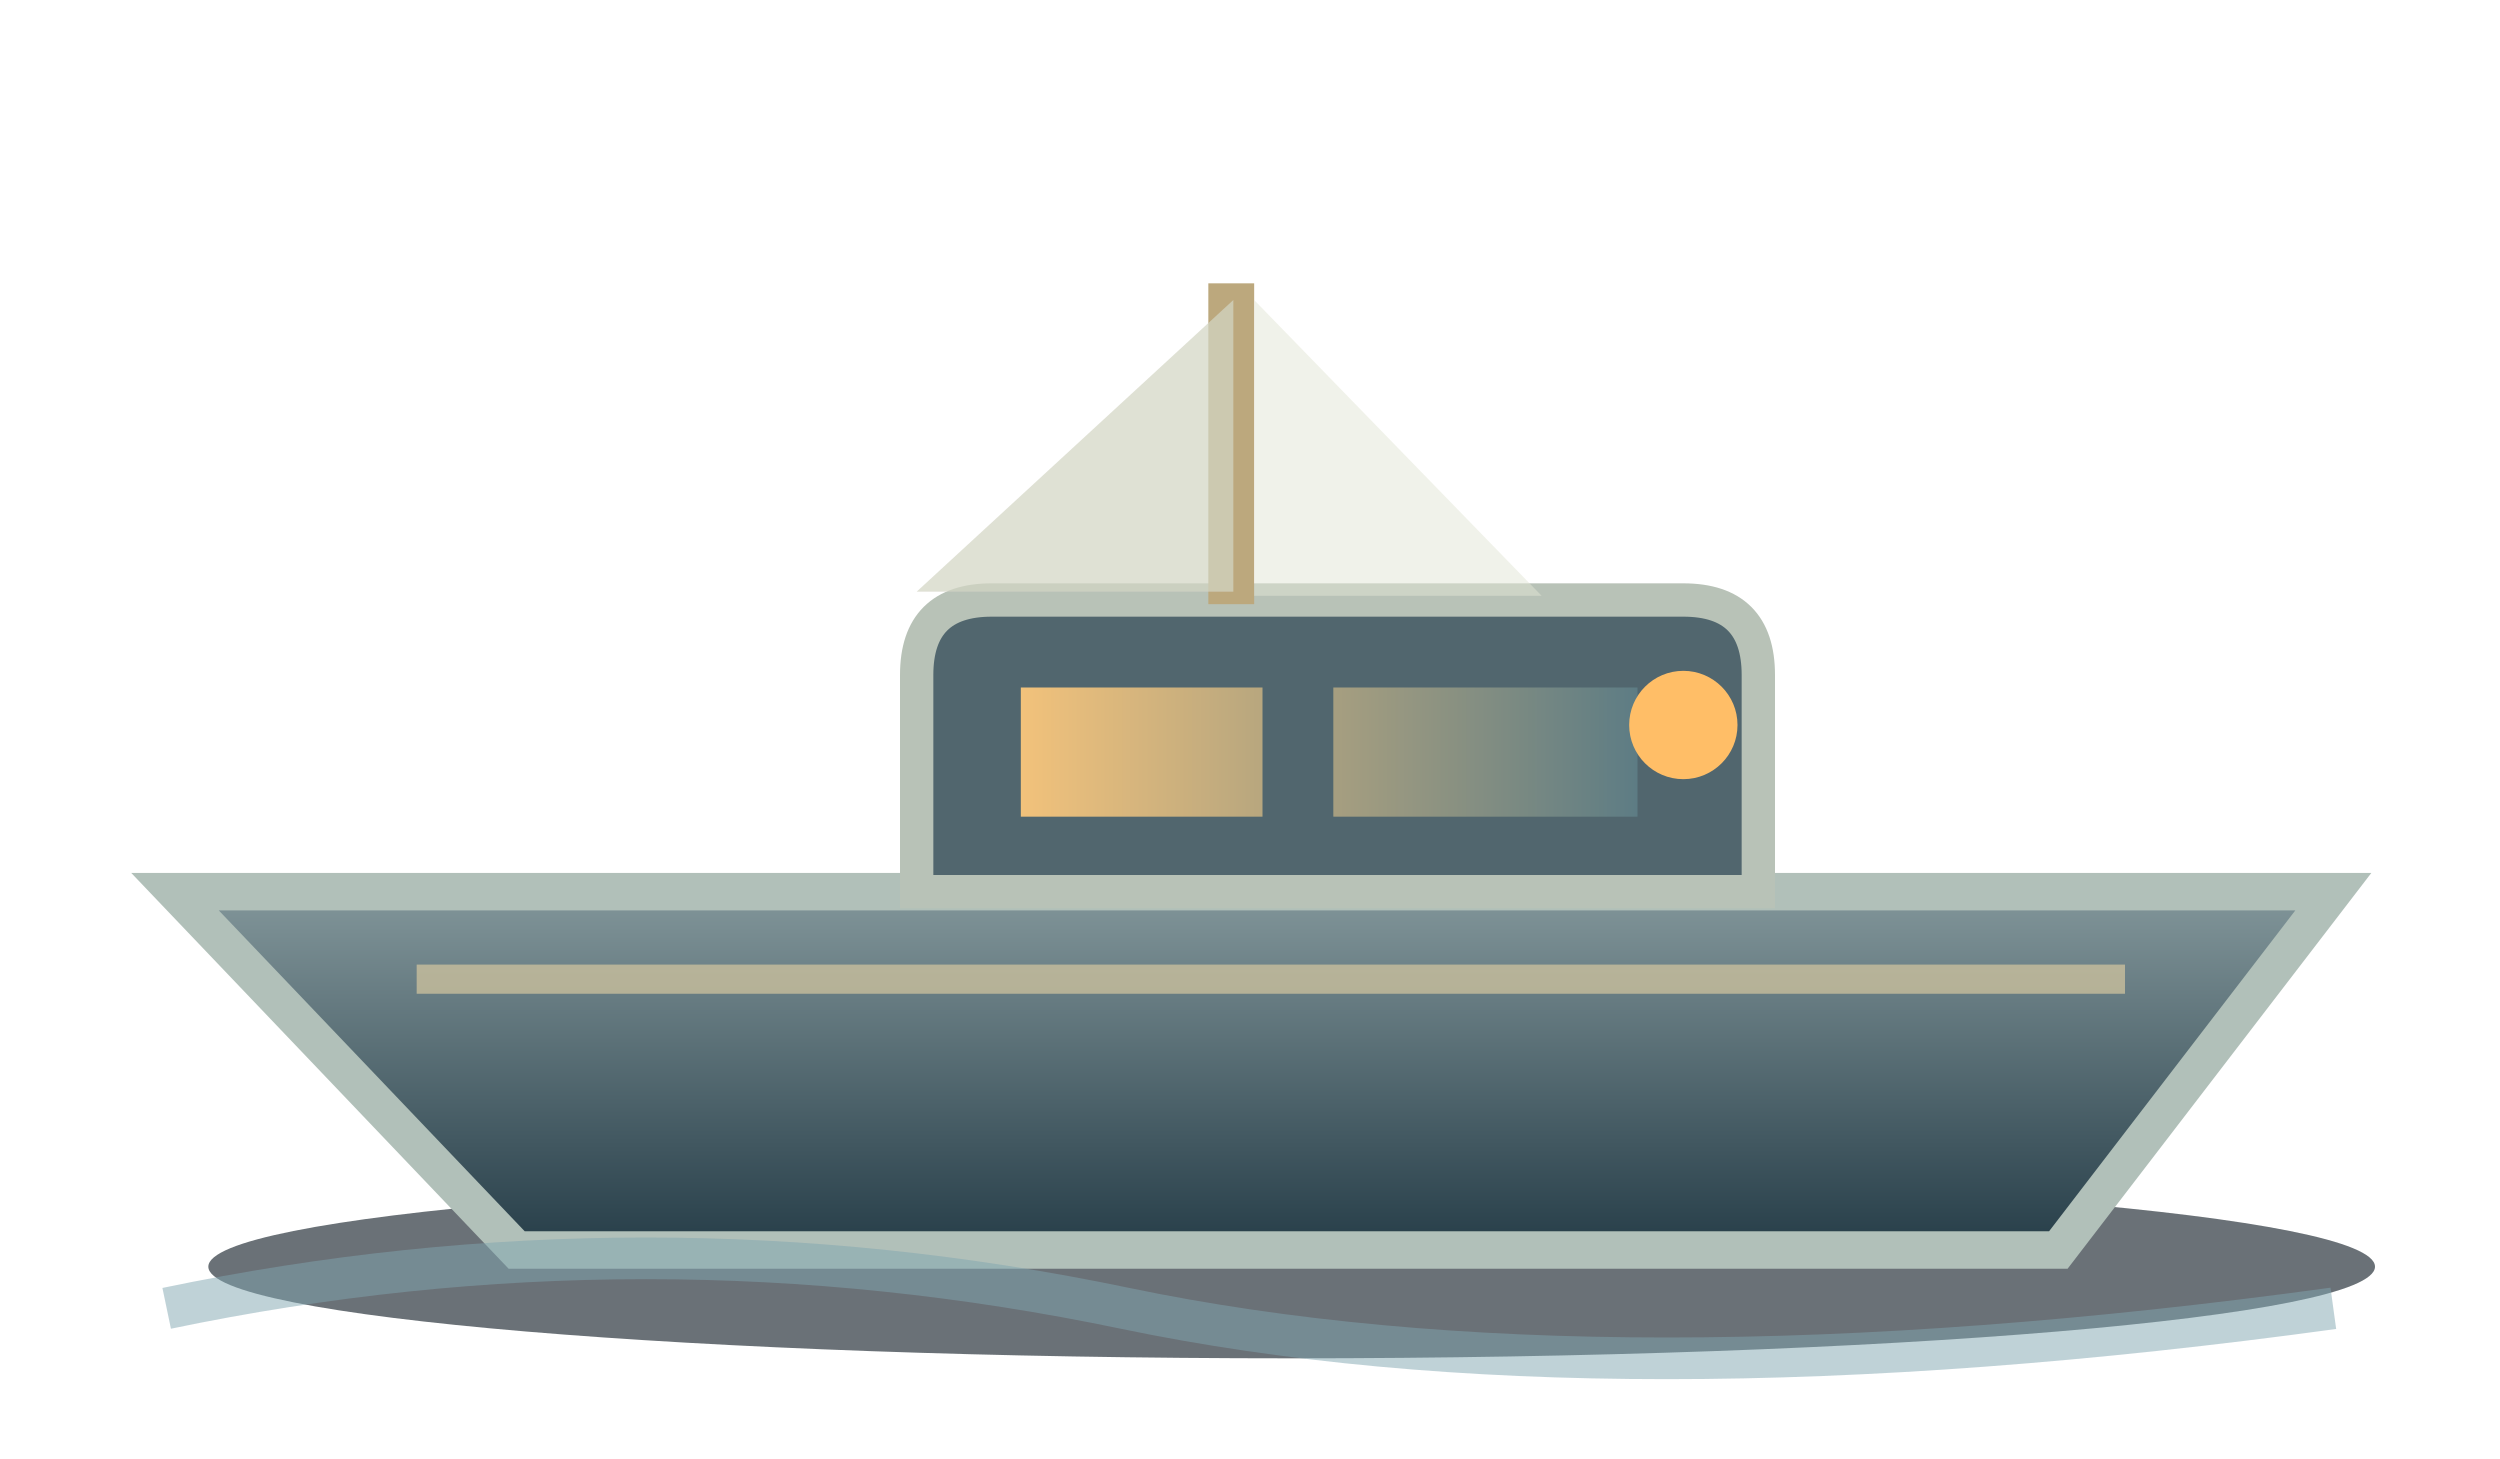
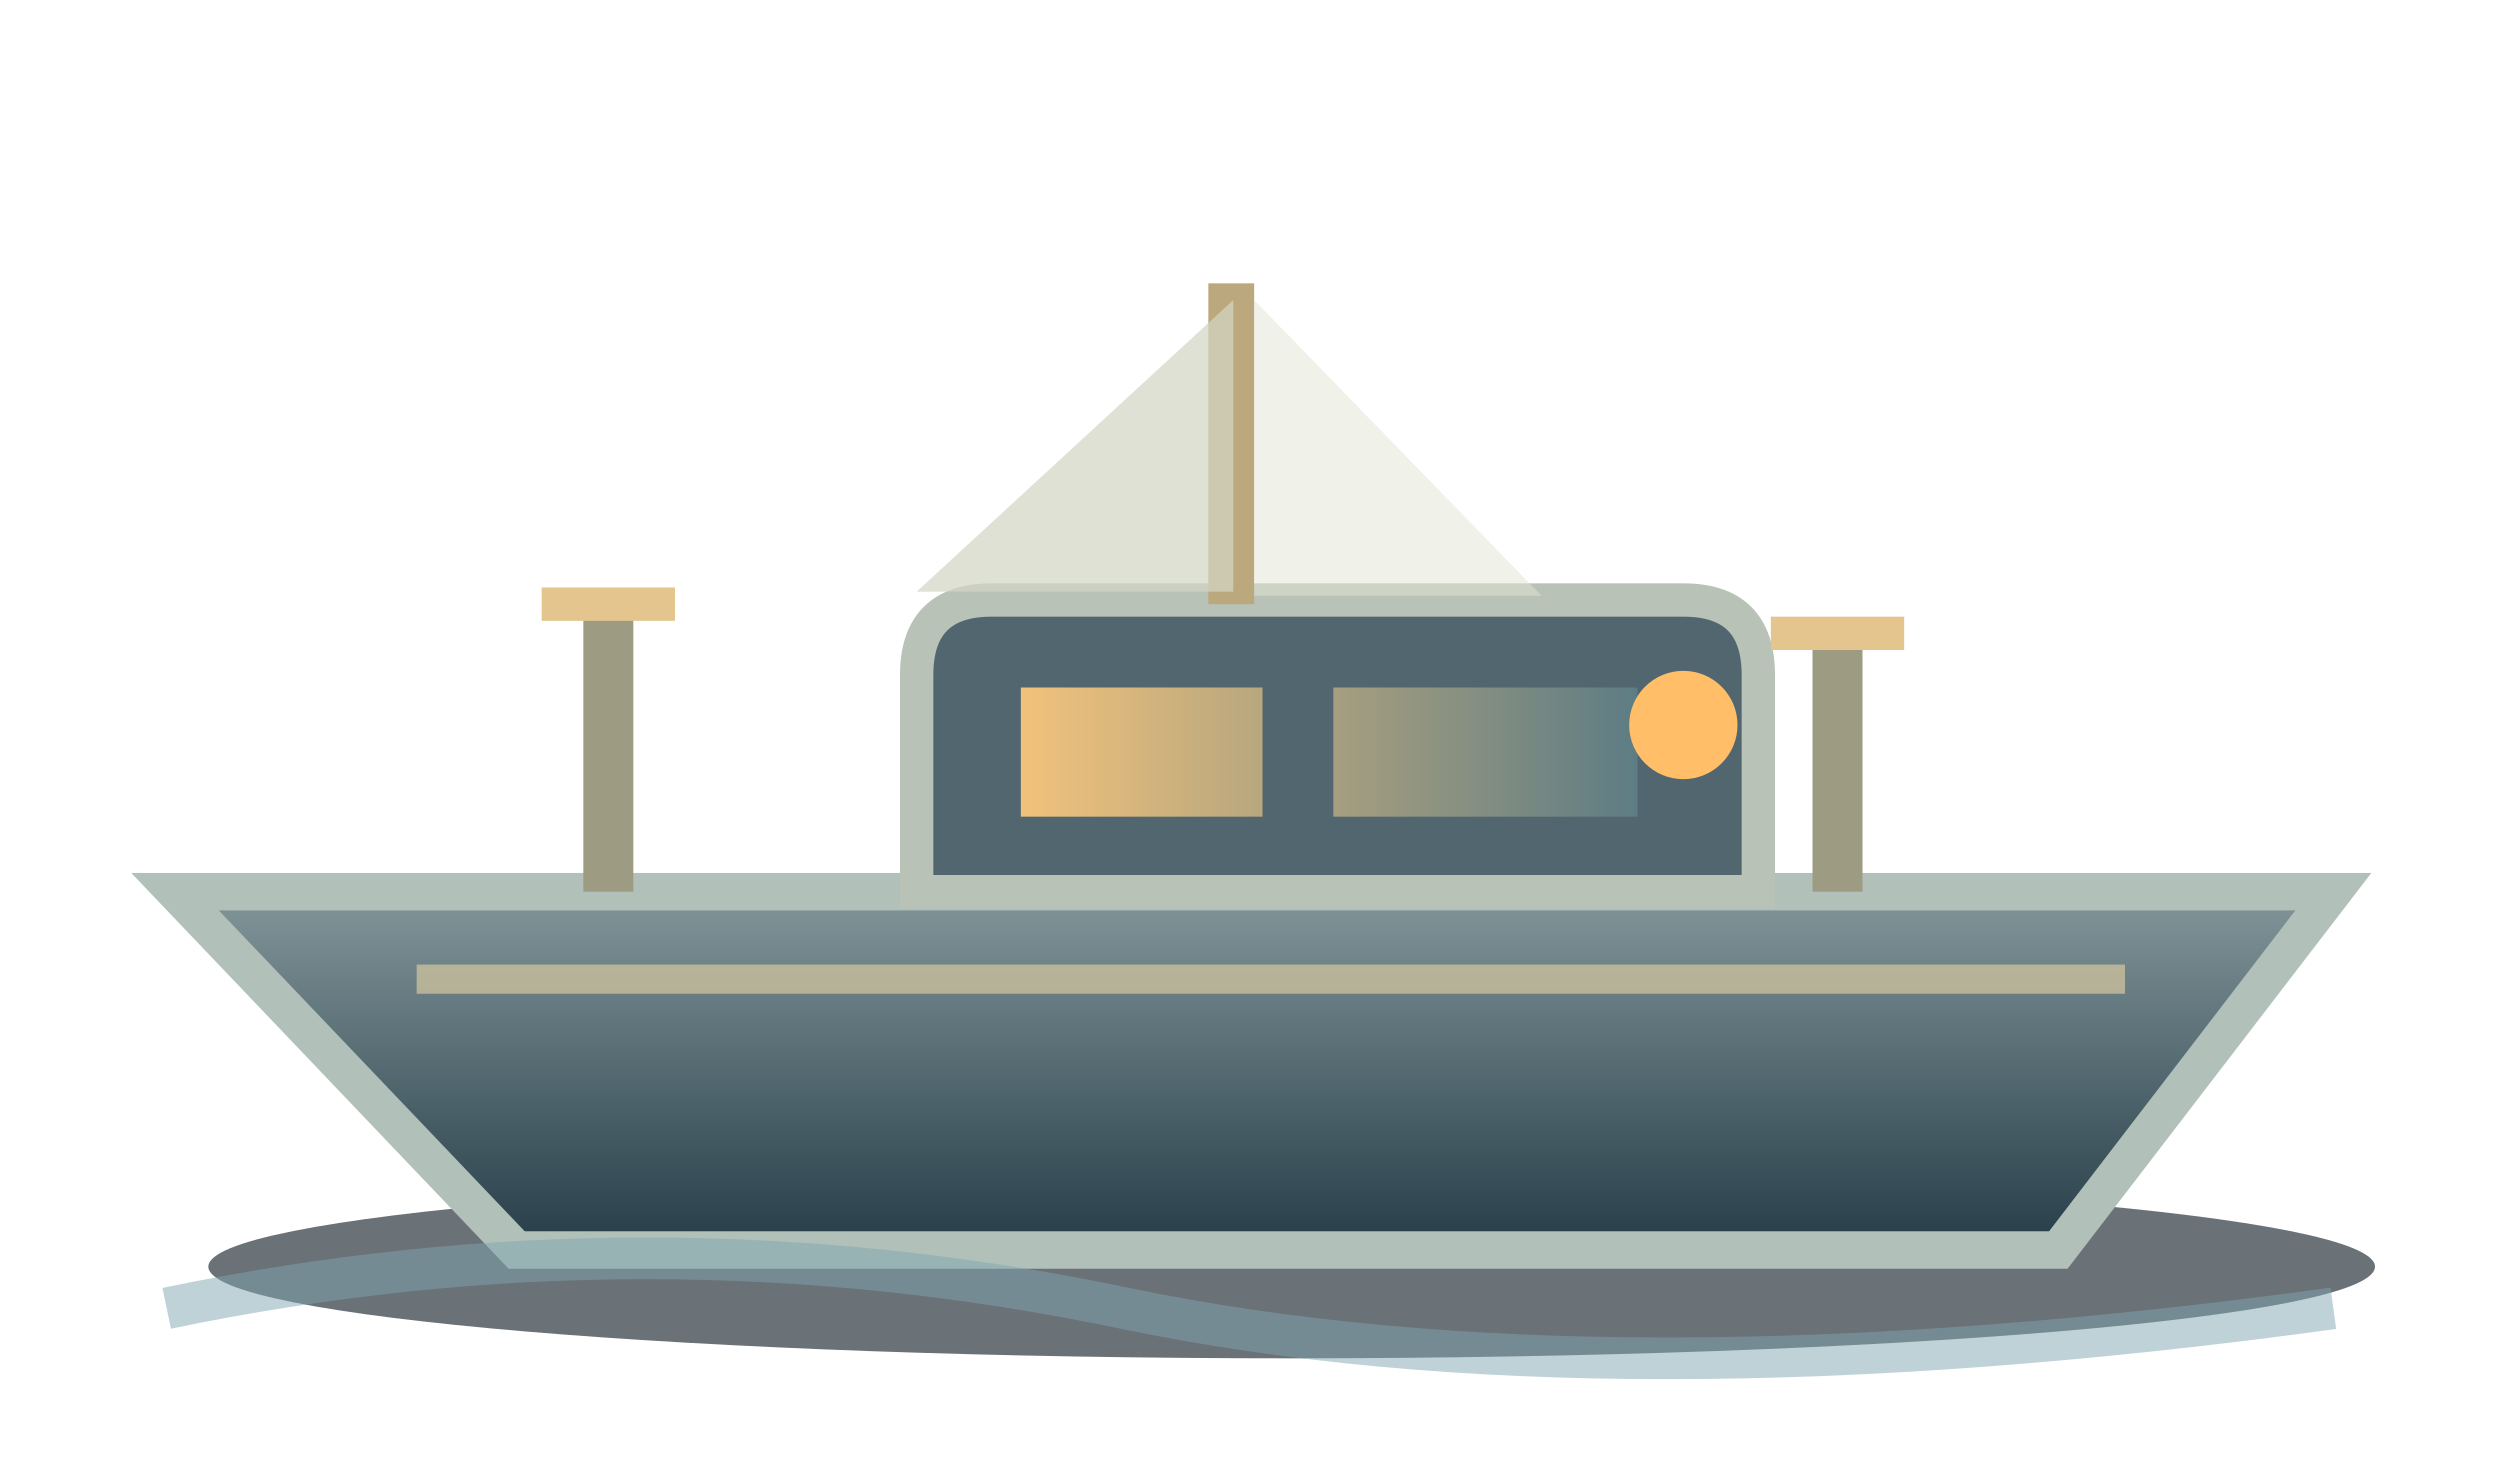
<svg xmlns="http://www.w3.org/2000/svg" viewBox="0 0 600 350">
  <defs>
    <linearGradient id="hull" x2="0" y2="1">
      <stop stop-color="#82969a" />
      <stop offset="1" stop-color="#263d48" />
    </linearGradient>
    <linearGradient id="glass">
      <stop stop-color="#f2c27b" />
      <stop offset="1" stop-color="#5d7c84" />
    </linearGradient>
  </defs>
  <ellipse cx="310" cy="304" rx="260" ry="22" fill="#07131c" opacity=".6" />
  <path d="M42 214h518l-66 86H124Z" fill="url(#hull)" stroke="#b1c0b9" stroke-width="9" />
  <path d="M100 235h410" stroke="#d6c79f" stroke-width="7" opacity=".7" />
  <path d="M220 214V162q0-18 18-18h166q18 0 18 18v52Z" fill="#51666e" stroke="#b8c2b7" stroke-width="8" />
  <path d="M245 165h58v31h-58zM320 165h73v31h-73z" fill="url(#glass)" />
  <path d="M290 145V68h11v77" fill="#bca87d" />
  <path d="M296 72 220 142h76Z" fill="#d3d5c4" opacity=".72" />
  <path d="M301 72 370 143h-69Z" fill="#e2e5d5" opacity=".5" />
  <circle cx="404" cy="174" r="13" fill="#ffbe67" />
+   <path d="M140 214V145h12v69M435 214v-62h12v62" fill="#9d9c83" />
+   <path d="M130 145h32M425 152h32" stroke="#e3c58d" stroke-width="8" />
  <path d="M40 314q115-24 230 0t290 0" stroke="#80a5b0" stroke-width="10" opacity=".5" fill="none" />
</svg>
